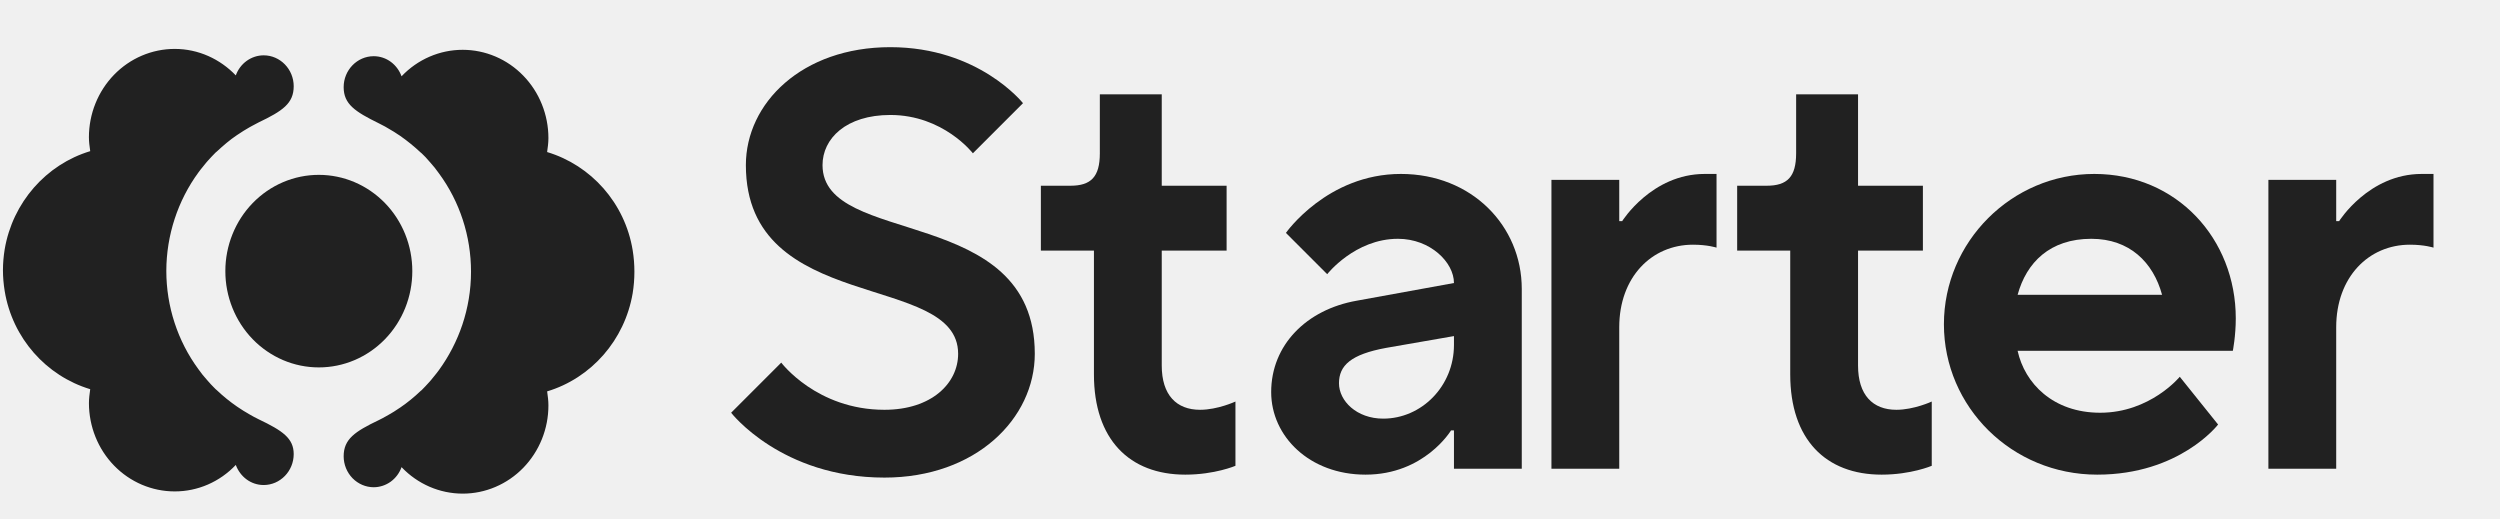
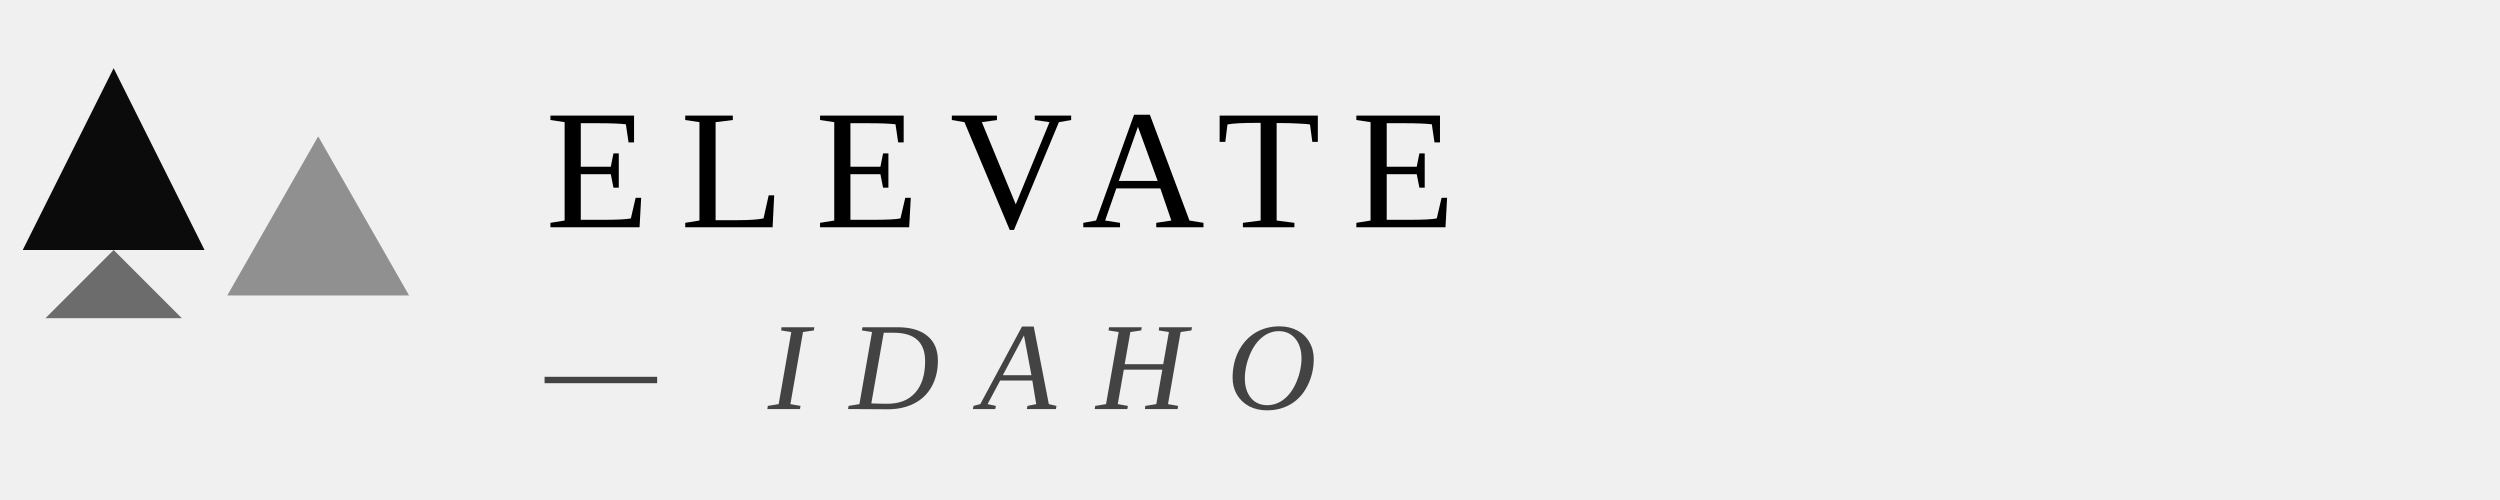
- <svg xmlns="http://www.w3.org/2000/svg" width="106" height="22" viewBox="0 0 106 22" fill="none">
-   <g clip-path="url(#clip0_4171_1581)">
-     <path fill-rule="evenodd" clip-rule="evenodd" d="M10.562 17.56C10.689 17.634 10.825 17.709 10.962 17.775C11.98 18.261 12.453 18.581 12.453 19.254C12.453 19.975 11.88 20.565 11.18 20.565C10.634 20.565 10.18 20.209 9.998 19.713C9.661 20.069 9.258 20.352 8.813 20.545C8.368 20.738 7.89 20.837 7.407 20.836C6.929 20.836 6.457 20.739 6.015 20.551C5.574 20.363 5.173 20.087 4.836 19.74C4.498 19.392 4.23 18.979 4.048 18.525C3.865 18.07 3.771 17.583 3.771 17.092C3.771 16.895 3.798 16.698 3.825 16.502C1.961 15.94 0.525 14.339 0.198 12.335C0.152 12.045 0.125 11.755 0.125 11.455C0.125 11.156 0.152 10.865 0.198 10.575C0.534 8.581 1.961 6.97 3.825 6.409L3.822 6.384C3.796 6.197 3.77 6.016 3.77 5.819C3.77 5.327 3.864 4.84 4.047 4.386C4.23 3.931 4.498 3.519 4.835 3.171C5.173 2.823 5.574 2.547 6.015 2.359C6.456 2.171 6.929 2.074 7.407 2.074C8.416 2.074 9.335 2.505 9.998 3.197C10.087 2.948 10.248 2.733 10.459 2.581C10.671 2.429 10.922 2.346 11.18 2.346C11.88 2.346 12.453 2.935 12.453 3.657C12.453 4.387 11.98 4.705 10.962 5.192C10.862 5.241 10.763 5.293 10.666 5.349L10.562 5.407C10.48 5.454 10.399 5.501 10.325 5.548C10.262 5.585 10.207 5.622 10.153 5.66C10.135 5.67 10.119 5.681 10.103 5.693C10.087 5.705 10.07 5.716 10.053 5.725C9.744 5.931 9.462 6.175 9.189 6.428C9.18 6.433 9.173 6.439 9.166 6.447C9.159 6.454 9.152 6.461 9.144 6.465C9.034 6.577 8.925 6.69 8.825 6.802L8.784 6.849C8.771 6.865 8.758 6.882 8.743 6.896C8.7 6.951 8.657 7.005 8.612 7.058C8.544 7.141 8.477 7.223 8.416 7.308C7.535 8.511 7.056 9.976 7.052 11.484C7.052 12.992 7.531 14.458 8.416 15.659C8.529 15.82 8.652 15.973 8.784 16.118C8.798 16.134 8.812 16.151 8.825 16.164C8.901 16.256 8.98 16.336 9.061 16.418L9.144 16.502C9.152 16.507 9.16 16.513 9.166 16.521C9.173 16.528 9.18 16.534 9.189 16.54C9.458 16.797 9.747 17.031 10.053 17.241C10.071 17.251 10.087 17.263 10.103 17.274C10.118 17.286 10.135 17.297 10.153 17.307L10.239 17.363L10.325 17.419L10.444 17.489C10.482 17.512 10.521 17.537 10.562 17.56ZM23.198 6.447C25.063 7.008 26.499 8.609 26.826 10.613C26.923 11.214 26.923 11.828 26.826 12.429C26.49 14.423 25.063 16.034 23.198 16.595L23.202 16.62C23.228 16.807 23.253 16.988 23.253 17.185C23.254 17.677 23.16 18.164 22.977 18.619C22.794 19.073 22.526 19.486 22.188 19.834C21.851 20.181 21.45 20.457 21.008 20.645C20.567 20.834 20.094 20.93 19.616 20.93C19.134 20.929 18.656 20.83 18.211 20.637C17.767 20.444 17.363 20.162 17.026 19.807C16.937 20.056 16.776 20.271 16.565 20.424C16.353 20.576 16.102 20.658 15.844 20.659C15.507 20.658 15.184 20.519 14.945 20.274C14.707 20.028 14.572 19.696 14.571 19.348C14.571 18.618 15.044 18.299 16.062 17.812C16.163 17.764 16.259 17.711 16.358 17.655L16.462 17.597C16.544 17.55 16.625 17.503 16.699 17.457C16.762 17.419 16.817 17.382 16.871 17.344C16.889 17.335 16.905 17.324 16.921 17.311C16.937 17.299 16.954 17.288 16.971 17.279C17.277 17.069 17.566 16.834 17.835 16.576C17.844 16.572 17.851 16.565 17.858 16.558C17.865 16.55 17.872 16.544 17.88 16.54C17.99 16.427 18.099 16.315 18.199 16.202L18.24 16.156C18.253 16.139 18.267 16.122 18.281 16.108C18.323 16.053 18.368 16 18.412 15.946C18.48 15.863 18.547 15.782 18.608 15.696C19.453 14.535 19.971 13.084 19.971 11.521C19.972 10.013 19.493 8.546 18.608 7.346C18.495 7.185 18.372 7.031 18.24 6.886C18.226 6.87 18.212 6.854 18.199 6.84C18.1 6.721 17.993 6.608 17.88 6.502C17.872 6.497 17.864 6.491 17.858 6.484C17.851 6.476 17.844 6.47 17.835 6.465C17.564 6.211 17.275 5.976 16.971 5.763C16.954 5.754 16.937 5.743 16.922 5.73C16.905 5.719 16.89 5.707 16.871 5.698C16.844 5.679 16.815 5.66 16.785 5.641C16.756 5.623 16.727 5.604 16.699 5.585L16.58 5.515C16.413 5.41 16.24 5.315 16.063 5.229C15.053 4.733 14.571 4.415 14.571 3.694C14.571 2.973 15.144 2.383 15.844 2.383C16.39 2.383 16.844 2.739 17.026 3.235C17.363 2.879 17.766 2.597 18.211 2.404C18.656 2.211 19.134 2.112 19.617 2.112C20.095 2.112 20.567 2.209 21.009 2.397C21.45 2.585 21.851 2.861 22.188 3.209C22.526 3.557 22.794 3.969 22.976 4.424C23.159 4.878 23.253 5.365 23.253 5.857C23.253 6.053 23.226 6.25 23.198 6.447Z" fill="#212121" />
-     <path d="M17.482 11.495C17.482 10.959 17.38 10.428 17.181 9.933C16.982 9.438 16.69 8.988 16.322 8.609C15.953 8.23 15.516 7.929 15.035 7.724C14.554 7.519 14.039 7.414 13.518 7.414C12.997 7.414 12.482 7.519 12.001 7.724C11.52 7.929 11.083 8.23 10.715 8.609C10.347 8.988 10.055 9.438 9.856 9.934C9.657 10.429 9.554 10.96 9.555 11.496C9.554 12.032 9.657 12.563 9.856 13.058C10.055 13.554 10.347 14.004 10.715 14.383C11.083 14.762 11.52 15.062 12.001 15.268C12.482 15.473 12.997 15.578 13.518 15.578C14.039 15.578 14.554 15.473 15.035 15.268C15.516 15.063 15.953 14.762 16.322 14.383C16.69 14.004 16.982 13.554 17.181 13.059C17.38 12.563 17.482 12.032 17.482 11.496V11.495Z" fill="#212121" />
+ <svg xmlns="http://www.w3.org/2000/svg" viewBox="0 0 220 44" width="220" height="44" role="img" aria-label="Elevate Idaho">
+   <g fill="currentColor">
+     <path d="M10 6 L18 22 L2 22 Z" fill="currentColor" opacity="0.95" />
+     <path d="M4 28 L16 28 L10 22 Z" fill="currentColor" opacity="0.55" />
+     <path d="M20 26 L28 12 L36 26 Z" fill="currentColor" opacity="0.4" />
  </g>
-   <path d="M96.18 19.875V7.625H99.055V9.375H99.18C99.18 9.375 100.43 7.375 102.68 7.375H103.18V10.5C103.18 10.5 102.805 10.375 102.18 10.375C100.43 10.375 99.055 11.75 99.055 13.875V19.875H96.18Z" fill="#212121" />
-   <path d="M88.922 20.125C85.297 20.125 82.422 17.25 82.422 13.75C82.422 10.25 85.297 7.375 88.797 7.375C92.297 7.375 94.797 10.125 94.797 13.5C94.797 14.25 94.672 14.875 94.672 14.875H85.547C85.847 16.25 87.047 17.5 89.047 17.5C91.172 17.5 92.422 15.975 92.422 15.975L94.047 18C94.047 18 92.422 20.125 88.922 20.125ZM85.547 12.5H91.672C91.297 11.125 90.297 10.125 88.672 10.125C86.922 10.125 85.922 11.125 85.547 12.5Z" fill="#212121" />
-   <path d="M79.781 20.125C77.406 20.125 75.906 18.625 75.906 15.875V10.625H73.656V7.875H74.906C75.781 7.875 76.156 7.5 76.156 6.5V4H78.781V7.875H81.531V10.625H78.781V15.5C78.781 16.75 79.406 17.375 80.406 17.375C81.156 17.375 81.906 17.025 81.906 17.025V19.75C81.906 19.75 81.031 20.125 79.781 20.125Z" fill="#212121" />
-   <path d="M65.781 19.875V7.625H68.656V9.375H68.781C68.781 9.375 70.031 7.375 72.281 7.375H72.781V10.5C72.781 10.5 72.406 10.375 71.781 10.375C70.031 10.375 68.656 11.75 68.656 13.875V19.875H65.781Z" fill="#212121" />
-   <path d="M57.898 20.125C55.523 20.125 53.898 18.5 53.898 16.625C53.898 14.625 55.398 13.125 57.523 12.75L61.648 12C61.648 11.125 60.648 10.125 59.273 10.125C57.448 10.125 56.273 11.625 56.273 11.625L54.523 9.875C54.523 9.875 56.273 7.375 59.398 7.375C62.398 7.375 64.523 9.575 64.523 12.25V19.875H61.648V18.25H61.523C61.523 18.25 60.398 20.125 57.898 20.125ZM58.648 17.75C60.273 17.75 61.648 16.375 61.648 14.625V14.25L58.773 14.75C57.273 15.025 56.773 15.5 56.773 16.25C56.773 17 57.523 17.75 58.648 17.75Z" fill="#212121" />
-   <path d="M50.258 20.125C47.883 20.125 46.383 18.625 46.383 15.875V10.625H44.133V7.875H45.383C46.258 7.875 46.633 7.5 46.633 6.5V4H49.258V7.875H52.008V10.625H49.258V15.5C49.258 16.75 49.883 17.375 50.883 17.375C51.633 17.375 52.383 17.025 52.383 17.025V19.75C52.383 19.75 51.508 20.125 50.258 20.125Z" fill="#212121" />
-   <path d="M37.5 20.25C33.125 20.25 31 17.5 31 17.5L33.125 15.375C33.125 15.375 34.625 17.375 37.5 17.375C39.5 17.375 40.625 16.25 40.625 15C40.625 11.5 31.625 13.375 31.625 7C31.625 4.375 34 2 37.75 2C41.5 2 43.375 4.375 43.375 4.375L41.25 6.5C41.25 6.5 40 4.875 37.75 4.875C35.875 4.875 34.875 5.875 34.875 7C34.875 10.5 43.875 8.625 43.875 15C43.875 17.75 41.375 20.25 37.5 20.25Z" fill="#212121" />
-   <defs>
-     <clipPath id="clip0_4171_1581">
-       <rect width="27" height="19" fill="white" transform="translate(0 2)" />
-     </clipPath>
-   </defs>
+   <text x="48" y="20" font-family="'Fraunces', 'Georgia', 'Times New Roman', serif" font-size="15" font-weight="500" letter-spacing="0.18em" fill="currentColor">ELEVATE</text>
+   <text x="48" y="36" font-family="'Fraunces', 'Georgia', 'Times New Roman', serif" font-size="11" font-weight="300" font-style="italic" letter-spacing="0.32em" fill="currentColor" opacity="0.72">— IDAHO</text>
</svg>
